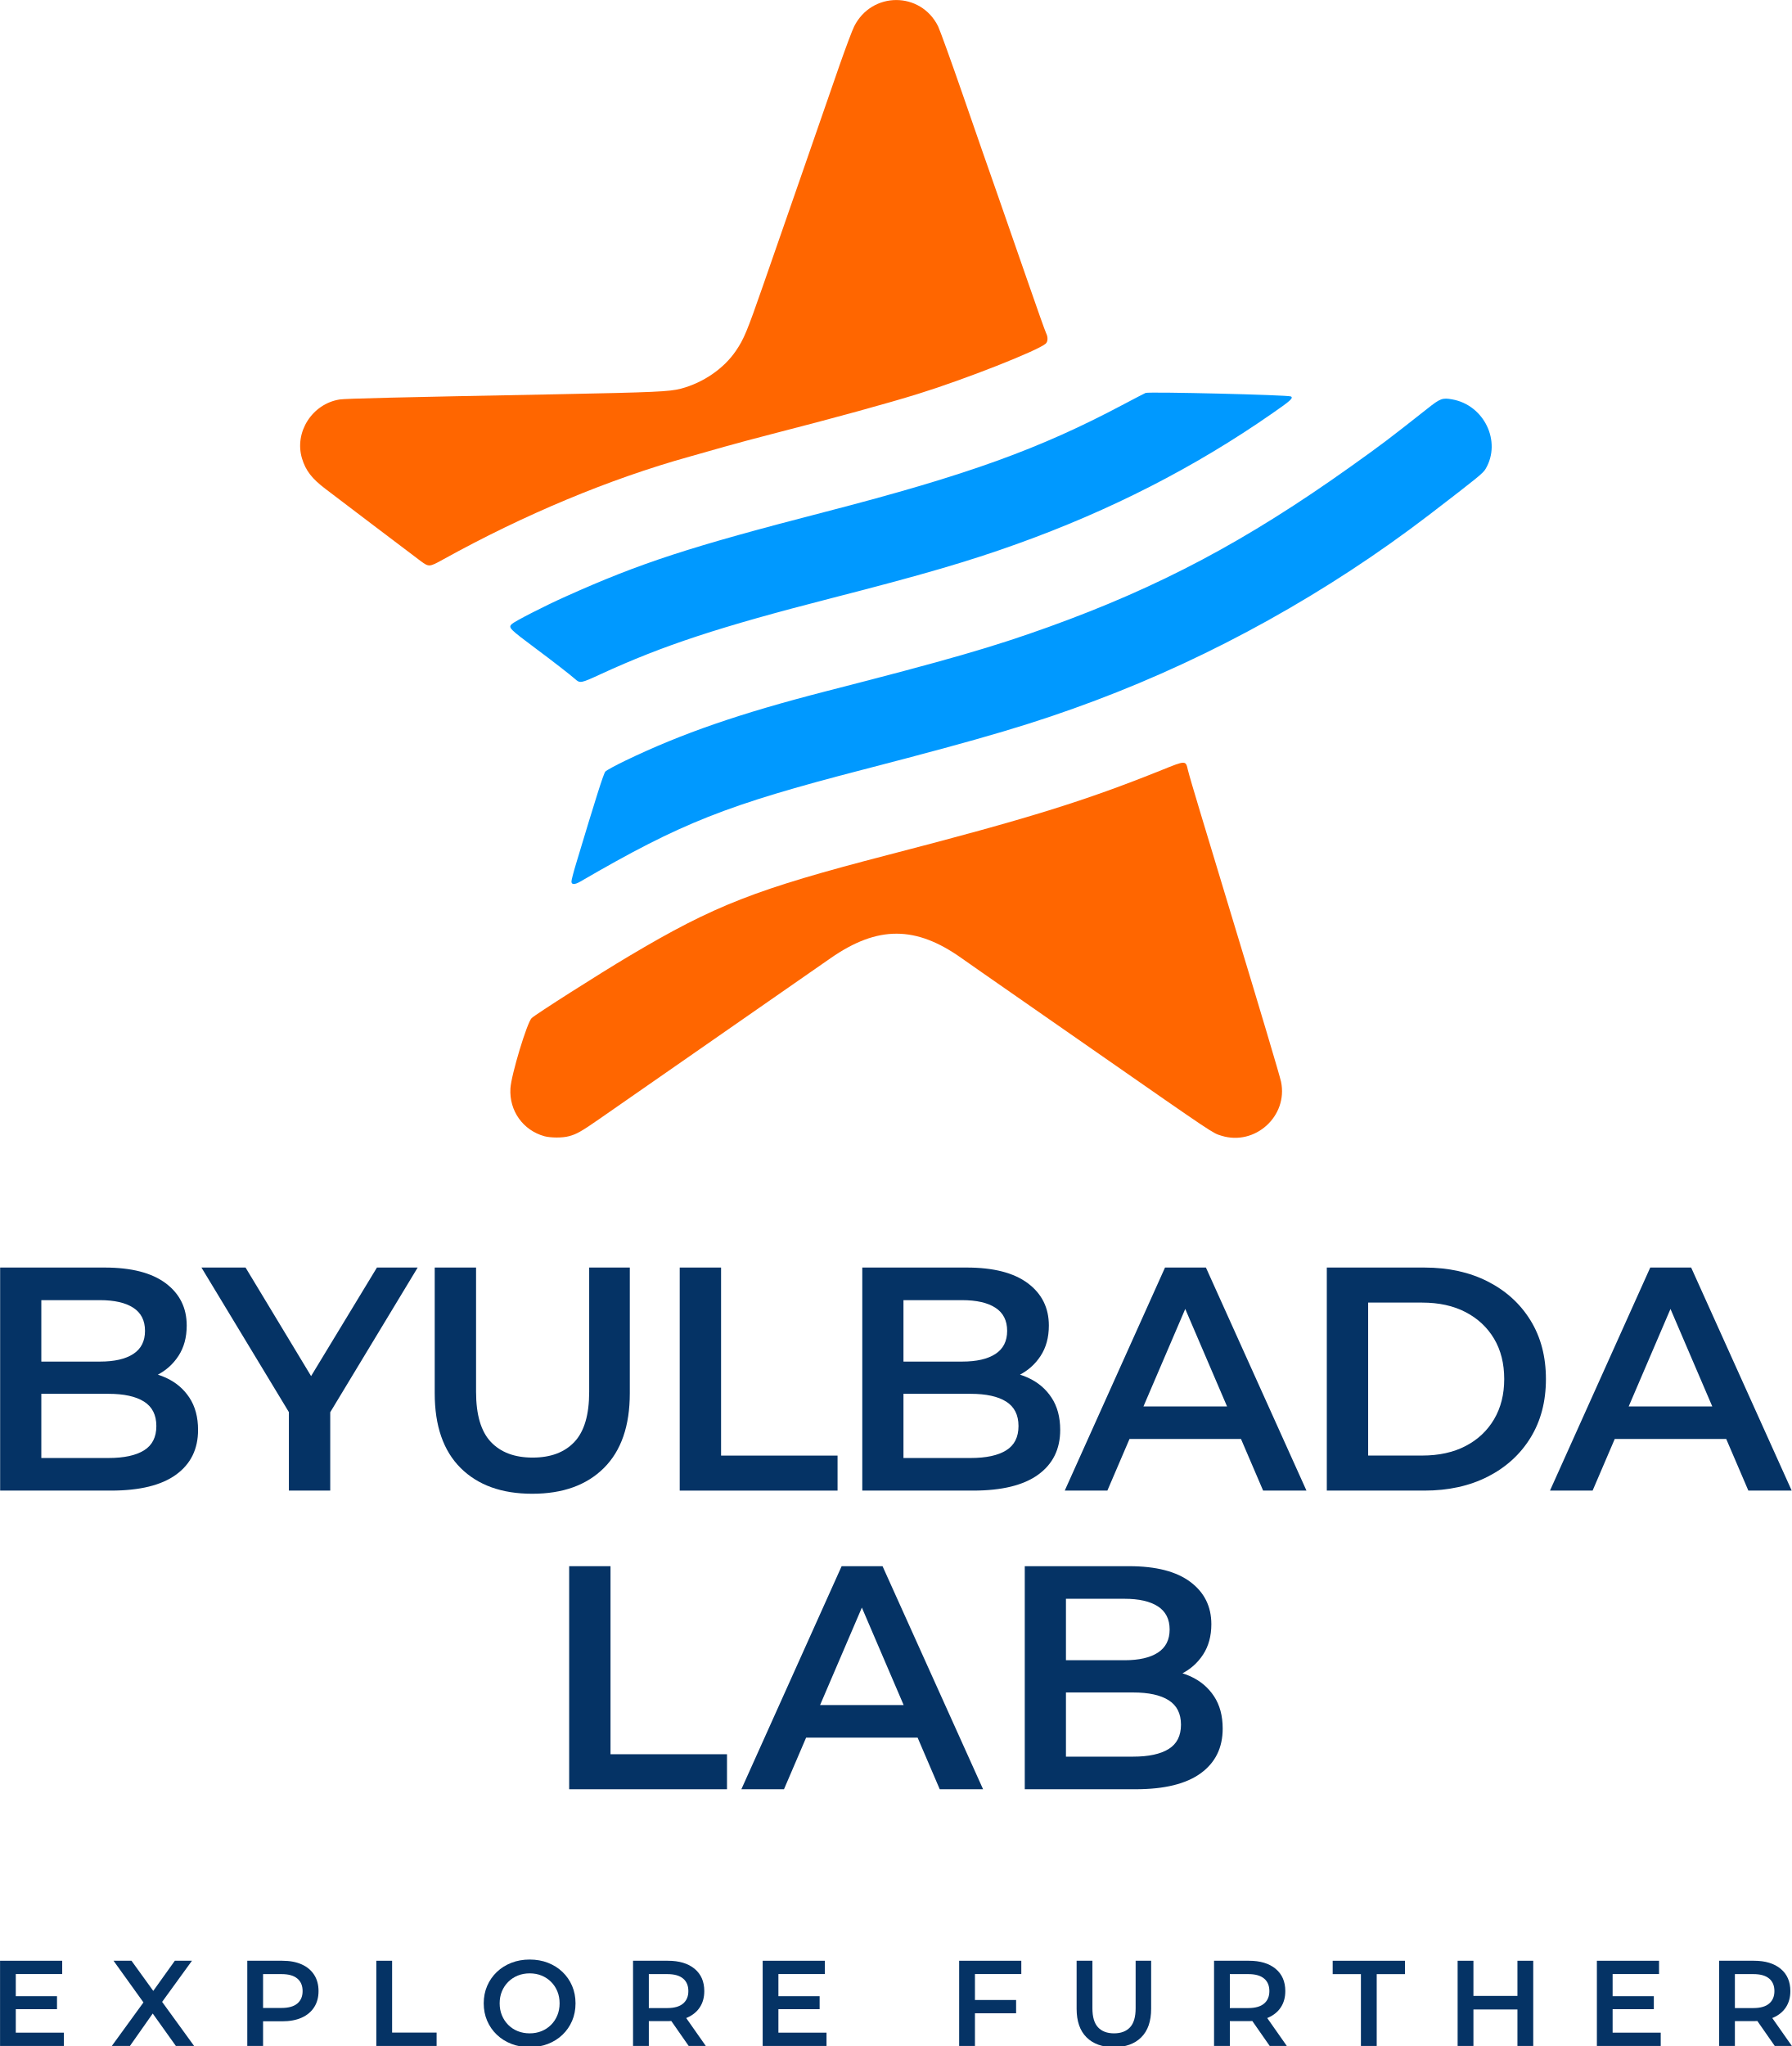
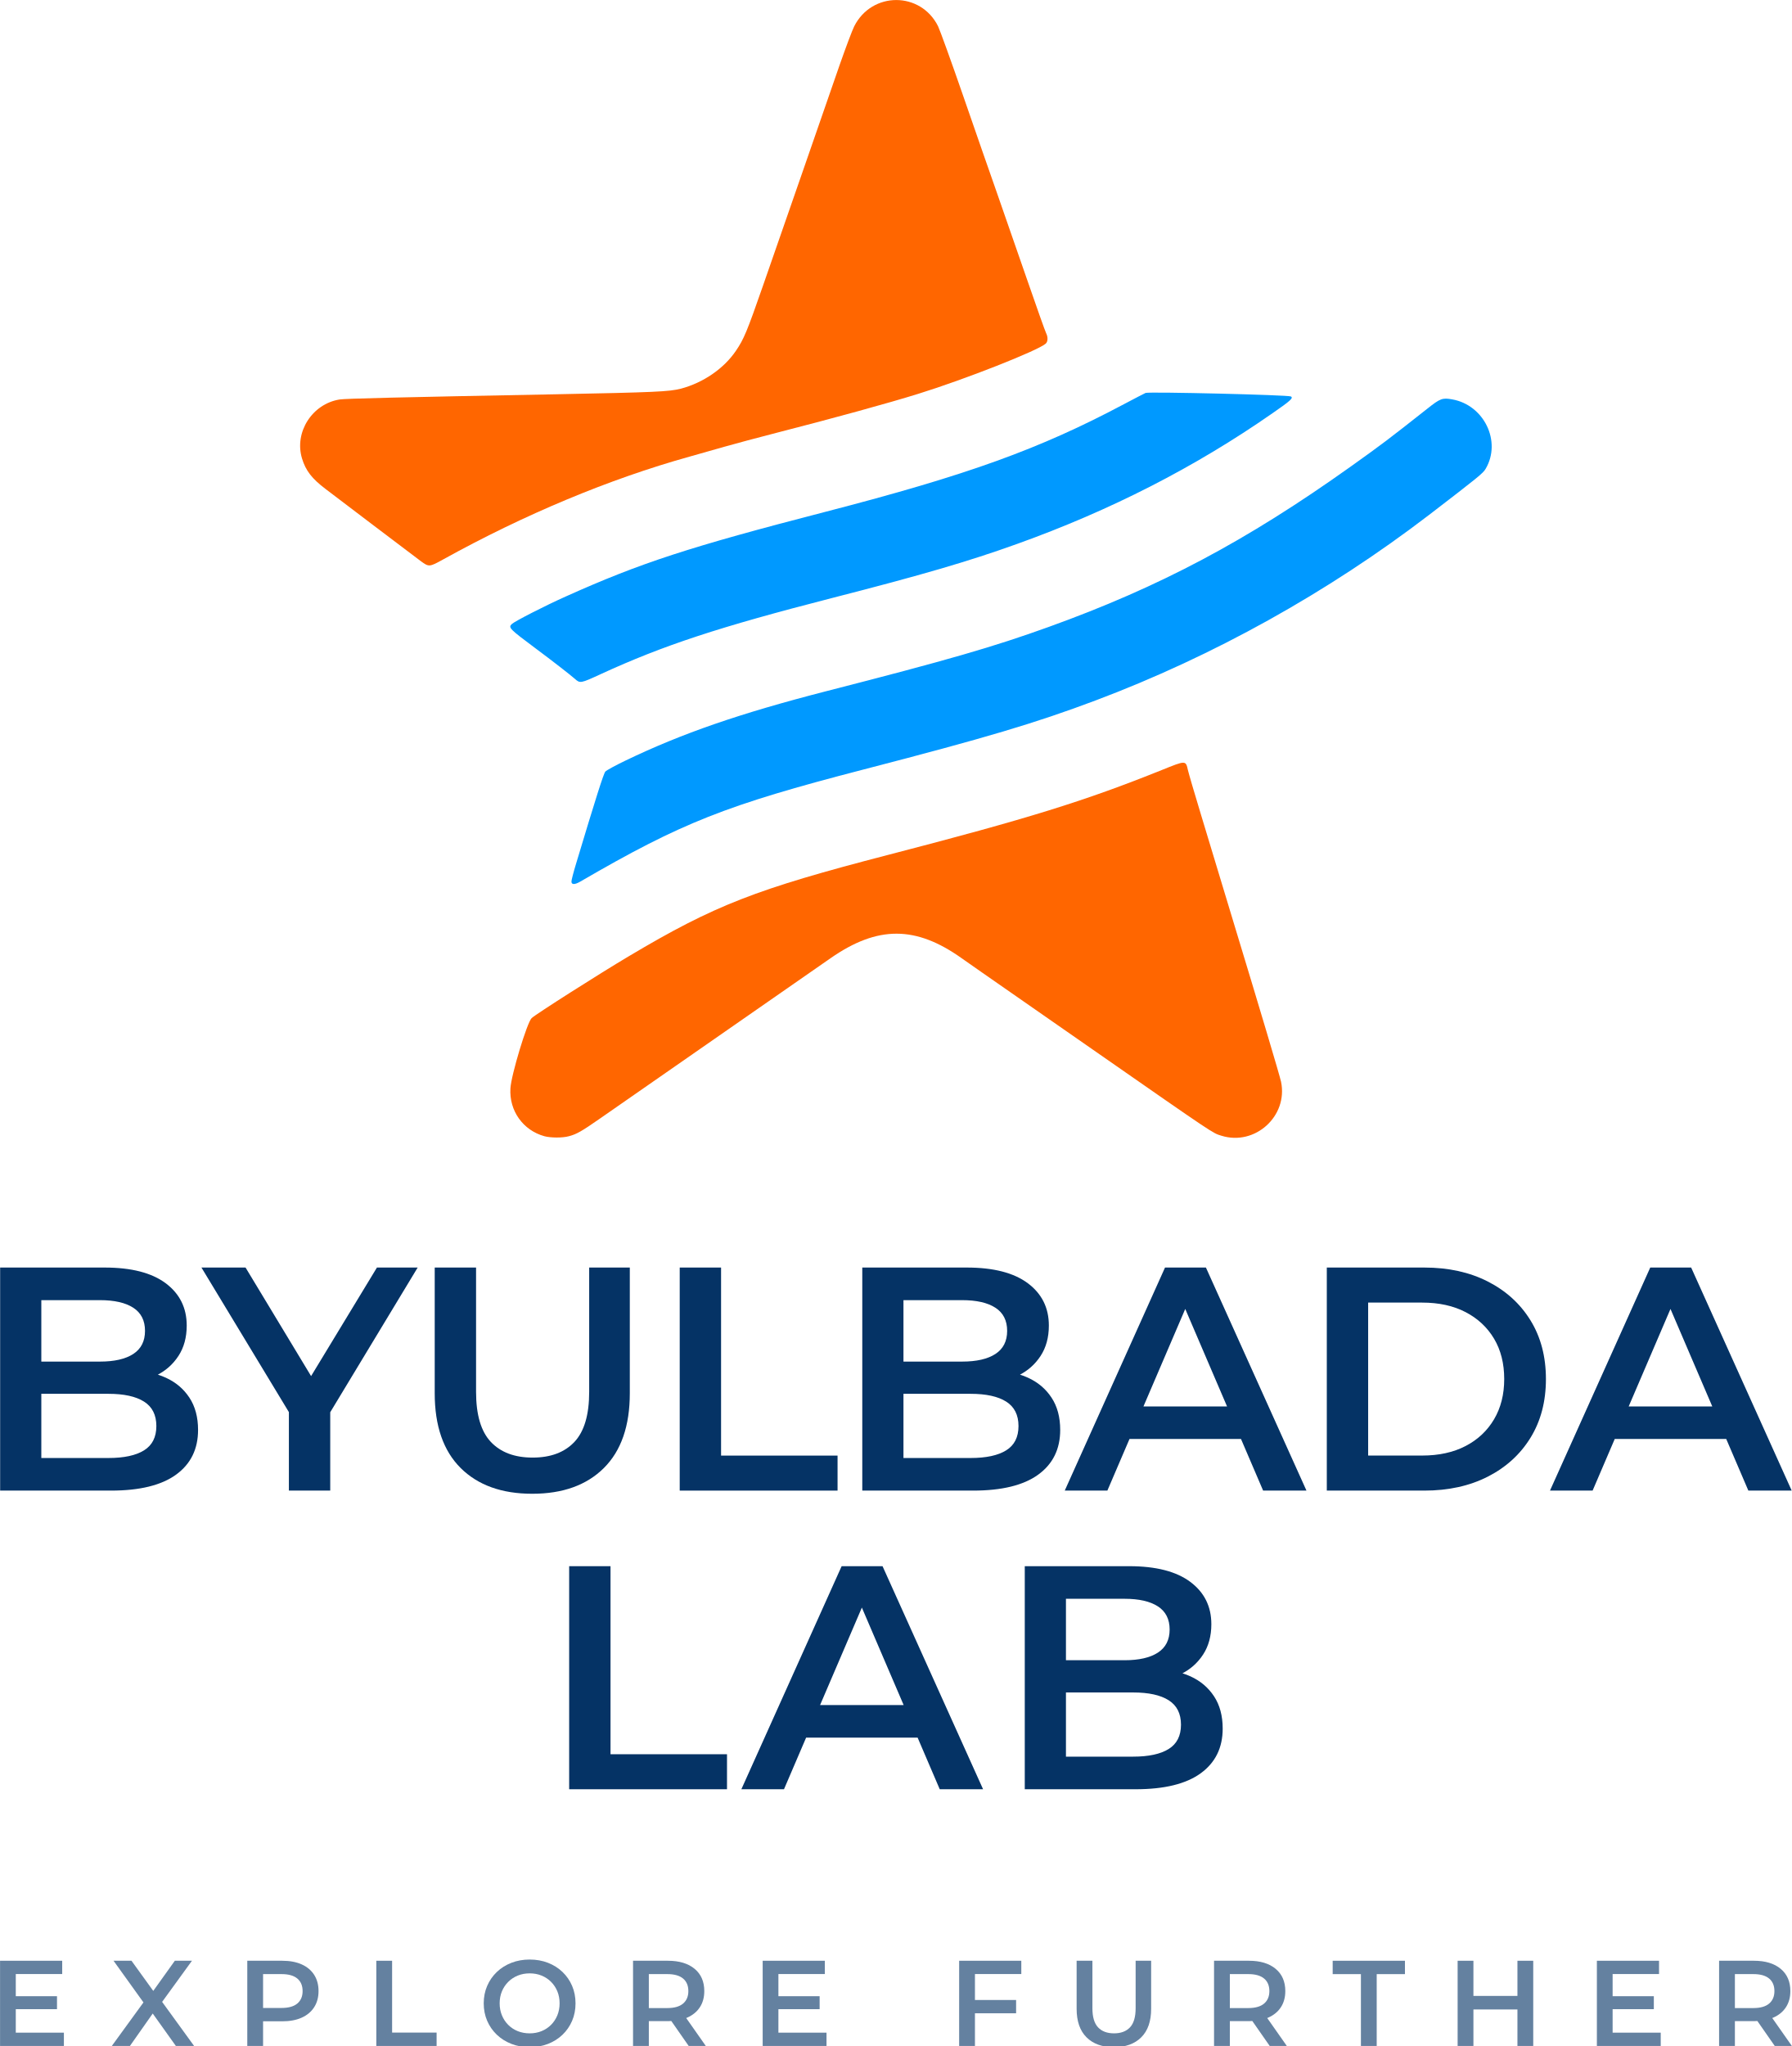
<svg xmlns="http://www.w3.org/2000/svg" viewBox="0 0 719.87 821.82" width="720" height="822" role="img" aria-label="BYULBADA LAB">
  <g transform="translate(77.1409,-31.668) scale(0.417646)">
    <path d="M339.0,1168.6C318.4,1162.9 305.0,1144.1 306.3,1122.6C307.0,1109.8 322.3,1059.2 326.7,1055.0C330.4,1051.4 392.5,1011.9 420.5,995.3C502.9,946.3 542.3,931.0 670.0,897.9C804.3,863.1 858.7,846.2 932.6,816.5C956.1,807.0 955.9,807.0 958.0,816.4C958.6,819.1 964.2,838.4 970.6,859.4C988.1,917.3 997.6,948.9 1003.0,966.5C1026.5,1043.8 1046.4,1110.5 1047.6,1116.2C1054.5,1149.3 1022.5,1178.2 990.2,1168.1C981.7,1165.5 984.5,1167.4 870.0,1087.7C813.1,1048.1 762.9,1013.2 758.5,1010.1C754.1,1007.1 746.0,1001.4 740.5,997.5C696.3,966.0 659.6,965.9 614.5,997.2C602.8,1005.3 414.9,1136.0 392.0,1151.9C374.9,1163.8 369.9,1166.7 362.5,1168.6C356.4,1170.3 345.0,1170.2 339.0,1168.6ZM220.1,615.5C216.7,613.0 196.1,597.4 174.2,580.8C152.4,564.2 131.8,548.6 128.5,546.1C115.3,536.1 109.4,528.5 105.8,516.7C98.2,491.5 115.6,464.2 142.0,460.0C147.9,459.1 197.8,457.9 350.0,455.0C445.8,453.1 458.9,452.5 470.3,449.6C491.8,443.9 511.6,430.3 523.2,413.2C530.9,401.9 533.9,394.6 549.1,351.0C556.8,328.7 574.2,278.8 587.7,240.0C601.1,201.2 617.0,155.5 622.9,138.5C628.9,121.4 635.2,104.6 637.0,101.1C654.0,67.4 701.0,67.4 717.7,101.1C719.4,104.6 730.4,134.9 742.0,168.5C753.6,202.1 768.1,243.7 774.2,261.0C780.2,278.3 793.0,315.2 802.7,343.0C812.3,370.8 820.8,394.7 821.6,396.2C823.5,399.9 823.4,404.4 821.2,406.3C813.9,412.9 743.7,440.6 698.5,454.6C670.3,463.4 616.4,478.2 562.5,492.0C544.9,496.5 522.2,502.6 512.0,505.5C501.8,508.4 486.8,512.7 478.5,515.0C401.6,536.4 319.5,570.7 241.5,613.9C228.3,621.2 227.9,621.2 220.1,615.5Z" fill="#ff6600" />
    <path d="M365.0,923.6C365.0,922.3 367.0,914.5 369.5,906.3C388.6,842.8 395.9,819.8 397.6,817.9C398.6,816.7 407.4,811.9 417.0,807.3C471.2,781.2 526.8,762.0 610.0,740.6C727.5,710.5 770.7,698.0 824.0,678.8C930.8,640.3 1014.0,596.2 1114.5,524.6C1145.5,502.5 1150.7,498.5 1188.5,468.7C1200.7,459.0 1202.9,458.2 1212.2,459.9C1242.9,465.3 1259.9,500.4 1244.4,526.7C1241.9,531.0 1237.4,534.6 1190.0,571.0C1092.7,645.5 982.4,706.9 869.1,749.5C811.1,771.3 764.1,785.3 645.5,816.0C513.5,850.2 470.9,867.1 373.5,923.7C368.1,926.8 365.0,926.8 365.0,923.6ZM368.3,728.7C363.5,724.5 346.1,711.0 330.5,699.4C305.3,680.6 304.1,679.4 307.6,676.0C310.3,673.4 339.3,658.5 359.5,649.5C431.4,617.2 478.3,601.9 609.5,568.0C746.3,532.6 815.2,507.7 896.3,464.6C906.9,459.0 916.3,454.1 917.3,453.7C920.8,452.4 1054.8,455.6 1057.1,457.1C1059.6,458.6 1056.9,461.1 1039.4,473.2C964.6,525.3 883.3,566.8 793.5,599.0C747.0,615.7 702.5,628.7 615.5,651.0C506.8,678.9 453.6,696.4 393.3,724.1C373.8,733.1 373.3,733.2 368.3,728.7Z" fill="#0099ff" />
  </g>
  <path d="M0.056 598.74V509.14H42.022Q58.13 509.14 66.572 515.454Q75.014 521.767 75.014 532.453Q75.014 539.571 71.683 544.66Q68.353 549.749 62.801 552.487Q57.249 555.225 50.654 555.225L52.991 550.653Q60.589 550.653 66.589 553.374Q72.589 556.095 76.081 561.385Q79.572 566.674 79.572 574.37Q79.572 585.907 70.744 592.324Q61.916 598.74 44.582 598.74ZM16.601 585.644H43.582Q52.92 585.644 57.868 582.571Q62.816 579.497 62.816 572.809Q62.816 566.121 57.868 562.992Q52.92 559.862 43.582 559.862H15.334V546.916H40.154Q48.841 546.916 53.549 543.85Q58.258 540.785 58.258 534.576Q58.258 528.35 53.549 525.293Q48.841 522.236 40.154 522.236H16.601Z" fill="#053365" />
  <path d="M116.062 598.74V563.345L119.853 573.48L80.932 509.14H98.65L129.96 560.987H119.981L151.435 509.14H167.802L128.915 573.48L132.673 563.345V598.74Z" fill="#053365" />
  <path d="M213.838 600.008Q195.459 600.008 185.054 589.652Q174.648 579.296 174.648 559.646V509.14H191.26V559.084Q191.26 572.891 197.201 579.185Q203.142 585.479 213.983 585.479Q224.841 585.479 230.774 579.185Q236.706 572.891 236.706 559.084V509.14H253.028V559.646Q253.028 579.296 242.623 589.652Q232.217 600.008 213.838 600.008Z" fill="#053365" />
  <path d="M273.08 598.74V509.14H289.692V584.678H336.492V598.74Z" fill="#053365" />
  <path d="M346.424 598.74V509.14H388.39Q404.498 509.14 412.94 515.454Q421.382 521.767 421.382 532.453Q421.382 539.571 418.051 544.66Q414.721 549.749 409.169 552.487Q403.617 555.225 397.022 555.225L399.359 550.653Q406.957 550.653 412.957 553.374Q418.957 556.095 422.449 561.385Q425.94 566.674 425.94 574.37Q425.94 585.907 417.112 592.324Q408.284 598.74 390.95 598.74ZM362.969 585.644H389.95Q399.288 585.644 404.236 582.571Q409.184 579.497 409.184 572.809Q409.184 566.121 404.236 562.992Q399.288 559.862 389.95 559.862H361.702V546.916H386.522Q395.209 546.916 399.917 543.85Q404.626 540.785 404.626 534.576Q404.626 528.35 399.917 525.293Q395.209 522.236 386.522 522.236H362.969Z" fill="#053365" />
  <path d="M427.767 598.74 468.05 509.14H484.483L524.877 598.74H507.465L472.853 518.015H479.502L444.89 598.74ZM446.382 577.998 450.83 564.93H499.179L503.738 577.998Z" fill="#053365" />
  <path d="M533.048 598.74V509.14H572.193Q586.723 509.14 597.725 514.747Q608.727 520.354 614.904 530.394Q621.081 540.434 621.081 553.94Q621.081 567.43 614.904 577.478Q608.727 587.526 597.725 593.133Q586.723 598.74 572.193 598.74ZM549.66 584.661H571.359Q581.437 584.661 588.8 580.836Q596.163 577.011 600.244 570.094Q604.326 563.176 604.326 553.94Q604.326 544.576 600.244 537.723Q596.163 530.869 588.8 527.044Q581.437 523.219 571.359 523.219H549.66Z" fill="#053365" />
  <path d="M622.711 598.74 662.994 509.14H679.427L719.821 598.74H702.409L667.797 518.015H674.446L639.834 598.74ZM641.326 577.998 645.774 564.93H694.123L698.682 577.998Z" fill="#053365" />
  <path d="M228.664 718.702V629.102H245.276V704.639H292.076V718.702Z" fill="#053365" />
  <path d="M297.847 718.702 338.13 629.102H354.563L394.957 718.702H377.545L342.933 637.977H349.582L314.97 718.702ZM316.462 697.959 320.91 684.892H369.259L373.818 697.959Z" fill="#053365" />
  <path d="M411.704 718.702V629.102H453.67Q469.778 629.102 478.22 635.415Q486.662 641.728 486.662 652.414Q486.662 659.533 483.331 664.622Q480.001 669.711 474.449 672.448Q468.897 675.186 462.302 675.186L464.639 670.615Q472.237 670.615 478.237 673.336Q484.237 676.057 487.729 681.346Q491.22 686.636 491.22 694.332Q491.22 705.869 482.392 712.285Q473.564 718.702 456.23 718.702ZM428.249 705.606H455.23Q464.568 705.606 469.516 702.532Q474.464 699.459 474.464 692.771Q474.464 686.083 469.516 682.953Q464.568 679.824 455.23 679.824H426.982V666.877H451.802Q460.489 666.877 465.197 663.812Q469.906 660.746 469.906 654.537Q469.906 648.312 465.197 645.255Q460.489 642.197 451.802 642.197H428.249Z" fill="#053365" />
-   <path d="M0.022 821.818V787.591H24.991V792.931H6.342V816.478H25.669V821.818ZM5.857 807.041V801.837H22.901V807.041Z" fill="#053365" />
-   <path d="M44.922 821.818 59.369 801.947 59.362 806.737 45.617 787.591H52.827L63.051 801.751L60.08 801.8L70.236 787.591H77.121L63.461 806.424V801.811L77.982 821.818H70.655L59.921 806.773L62.781 806.767L52.2 821.818Z" fill="#053365" />
-   <path d="M99.347 821.818V787.591H113.398Q117.934 787.591 121.196 789.049Q124.458 790.508 126.216 793.247Q127.974 795.986 127.974 799.776Q127.974 803.524 126.216 806.259Q124.458 808.995 121.196 810.457Q117.934 811.918 113.398 811.918H102.857L105.692 808.981V821.818ZM105.692 809.656 102.857 806.553H113.133Q117.317 806.553 119.445 804.774Q121.573 802.996 121.573 799.776Q121.573 796.513 119.445 794.735Q117.317 792.957 113.133 792.957H102.857L105.692 789.853Z" fill="#053365" />
-   <path d="M151.185 821.818V787.591H157.531V816.446H175.409V821.818Z" fill="#053365" />
-   <path d="M212.813 822.303Q208.833 822.303 205.449 820.982Q202.065 819.662 199.58 817.284Q197.095 814.907 195.717 811.705Q194.338 808.503 194.338 804.702Q194.338 800.9 195.717 797.703Q197.095 794.505 199.586 792.12Q202.076 789.735 205.445 788.421Q208.814 787.107 212.801 787.107Q216.793 787.107 220.147 788.413Q223.5 789.72 225.982 792.091Q228.463 794.463 229.842 797.675Q231.22 800.887 231.22 804.706Q231.22 808.525 229.842 811.737Q228.463 814.949 225.982 817.319Q223.5 819.69 220.147 820.996Q216.793 822.303 212.813 822.303ZM212.8 816.752Q215.393 816.752 217.578 815.861Q219.762 814.97 221.385 813.344Q223.008 811.718 223.914 809.52Q224.82 807.322 224.82 804.692Q224.82 802.061 223.918 799.88Q223.017 797.698 221.392 796.07Q219.767 794.442 217.581 793.549Q215.394 792.657 212.801 792.657Q210.208 792.657 208.011 793.551Q205.814 794.444 204.182 796.075Q202.55 797.706 201.644 799.891Q200.739 802.076 200.739 804.691Q200.739 807.305 201.642 809.503Q202.546 811.701 204.174 813.342Q205.803 814.983 208.005 815.868Q210.207 816.752 212.8 816.752Z" fill="#053365" />
-   <path d="M254.325 821.818V787.591H268.313Q275.163 787.591 279.058 790.828Q282.952 794.066 282.952 799.776Q282.952 803.524 281.194 806.235Q279.436 808.946 276.174 810.398Q272.912 811.85 268.376 811.85H257.835L260.67 808.981V821.818ZM276.685 821.818 268.02 809.392H274.837L283.558 821.818ZM260.67 809.656 257.835 806.595H268.111Q272.295 806.595 274.423 804.796Q276.551 802.996 276.551 799.776Q276.551 796.513 274.423 794.735Q272.295 792.957 268.111 792.957H257.835L260.67 789.853Z" fill="#053365" />
-   <path d="M306.408 821.818V787.591H331.377V792.931H312.728V816.478H332.055V821.818ZM312.244 807.041V801.837H329.287V807.041Z" fill="#053365" />
-   <path d="M385.343 821.818V787.591H410.313V792.931H391.689V821.818ZM391.162 808.694V803.354H408.223V808.694Z" fill="#053365" />
-   <path d="M447.507 822.303Q440.487 822.303 436.512 818.347Q432.537 814.391 432.537 806.884V787.591H438.882V806.67Q438.882 811.944 441.152 814.348Q443.421 816.752 447.563 816.752Q451.71 816.752 453.977 814.348Q456.243 811.944 456.243 806.67V787.591H462.478V806.884Q462.478 814.391 458.503 818.347Q454.528 822.303 447.507 822.303Z" fill="#053365" />
-   <path d="M487.749 821.818V787.591H501.737Q508.588 787.591 512.482 790.828Q516.376 794.066 516.376 799.776Q516.376 803.524 514.618 806.235Q512.861 808.946 509.599 810.398Q506.337 811.85 501.8 811.85H491.259L494.095 808.981V821.818ZM510.11 821.818 501.444 809.392H508.261L516.982 821.818ZM494.095 809.656 491.259 806.595H501.535Q505.719 806.595 507.847 804.796Q509.976 802.996 509.976 799.776Q509.976 796.513 507.847 794.735Q505.719 792.957 501.535 792.957H491.259L494.095 789.853Z" fill="#053365" />
-   <path d="M546.753 821.818V792.963H535.41V787.591H564.442V792.963H553.099V821.818Z" fill="#053365" />
-   <path d="M609.637 821.818V787.591H615.982V821.818ZM585.608 821.818V787.591H591.953V821.818ZM591.426 807.16V801.718H610.121V807.16Z" fill="#053365" />
-   <path d="M641.553 821.818V787.591H666.523V792.931H647.874V816.478H667.201V821.818ZM647.389 807.041V801.837H664.433V807.041Z" fill="#053365" />
-   <path d="M690.654 821.818V787.591H704.642Q711.492 787.591 715.387 790.828Q719.281 794.066 719.281 799.776Q719.281 803.524 717.523 806.235Q715.765 808.946 712.503 810.398Q709.241 811.85 704.705 811.85H694.164L696.999 808.981V821.818ZM713.014 821.818 704.349 809.392H711.166L719.887 821.818ZM696.999 809.656 694.164 806.595H704.44Q708.624 806.595 710.752 804.796Q712.88 802.996 712.88 799.776Q712.88 796.513 710.752 794.735Q708.624 792.957 704.44 792.957H694.164L696.999 789.853Z" fill="#053365" />
+   <path d="M0.022 821.818V787.591H24.991V792.931H6.342V816.478H25.669V821.818ZM5.857 807.041V801.837H22.901V807.041Z" fill="#6481A0" />
+   <path d="M44.922 821.818 59.369 801.947 59.362 806.737 45.617 787.591H52.827L63.051 801.751L60.08 801.8L70.236 787.591H77.121L63.461 806.424V801.811L77.982 821.818H70.655L59.921 806.773L62.781 806.767L52.2 821.818Z" fill="#6481A0" />
+   <path d="M99.347 821.818V787.591H113.398Q117.934 787.591 121.196 789.049Q124.458 790.508 126.216 793.247Q127.974 795.986 127.974 799.776Q127.974 803.524 126.216 806.259Q124.458 808.995 121.196 810.457Q117.934 811.918 113.398 811.918H102.857L105.692 808.981V821.818ZM105.692 809.656 102.857 806.553H113.133Q117.317 806.553 119.445 804.774Q121.573 802.996 121.573 799.776Q121.573 796.513 119.445 794.735Q117.317 792.957 113.133 792.957H102.857L105.692 789.853Z" fill="#6481A0" />
+   <path d="M151.185 821.818V787.591H157.531V816.446H175.409V821.818Z" fill="#6481A0" />
+   <path d="M212.813 822.303Q208.833 822.303 205.449 820.982Q202.065 819.662 199.58 817.284Q197.095 814.907 195.717 811.705Q194.338 808.503 194.338 804.702Q194.338 800.9 195.717 797.703Q197.095 794.505 199.586 792.12Q202.076 789.735 205.445 788.421Q208.814 787.107 212.801 787.107Q216.793 787.107 220.147 788.413Q223.5 789.72 225.982 792.091Q228.463 794.463 229.842 797.675Q231.22 800.887 231.22 804.706Q231.22 808.525 229.842 811.737Q228.463 814.949 225.982 817.319Q223.5 819.69 220.147 820.996Q216.793 822.303 212.813 822.303ZM212.8 816.752Q215.393 816.752 217.578 815.861Q219.762 814.97 221.385 813.344Q223.008 811.718 223.914 809.52Q224.82 807.322 224.82 804.692Q224.82 802.061 223.918 799.88Q223.017 797.698 221.392 796.07Q219.767 794.442 217.581 793.549Q215.394 792.657 212.801 792.657Q210.208 792.657 208.011 793.551Q205.814 794.444 204.182 796.075Q202.55 797.706 201.644 799.891Q200.739 802.076 200.739 804.691Q200.739 807.305 201.642 809.503Q202.546 811.701 204.174 813.342Q205.803 814.983 208.005 815.868Q210.207 816.752 212.8 816.752Z" fill="#6481A0" />
+   <path d="M254.325 821.818V787.591H268.313Q275.163 787.591 279.058 790.828Q282.952 794.066 282.952 799.776Q282.952 803.524 281.194 806.235Q279.436 808.946 276.174 810.398Q272.912 811.85 268.376 811.85H257.835L260.67 808.981V821.818ZM276.685 821.818 268.02 809.392H274.837L283.558 821.818ZM260.67 809.656 257.835 806.595H268.111Q272.295 806.595 274.423 804.796Q276.551 802.996 276.551 799.776Q276.551 796.513 274.423 794.735Q272.295 792.957 268.111 792.957H257.835L260.67 789.853Z" fill="#6481A0" />
+   <path d="M306.408 821.818V787.591H331.377V792.931H312.728V816.478H332.055V821.818ZM312.244 807.041V801.837H329.287V807.041Z" fill="#6481A0" />
+   <path d="M385.343 821.818V787.591H410.313V792.931H391.689V821.818ZM391.162 808.694V803.354H408.223V808.694Z" fill="#6481A0" />
+   <path d="M447.507 822.303Q440.487 822.303 436.512 818.347Q432.537 814.391 432.537 806.884V787.591H438.882V806.67Q438.882 811.944 441.152 814.348Q443.421 816.752 447.563 816.752Q451.71 816.752 453.977 814.348Q456.243 811.944 456.243 806.67V787.591H462.478V806.884Q462.478 814.391 458.503 818.347Q454.528 822.303 447.507 822.303Z" fill="#6481A0" />
+   <path d="M487.749 821.818V787.591H501.737Q508.588 787.591 512.482 790.828Q516.376 794.066 516.376 799.776Q516.376 803.524 514.618 806.235Q512.861 808.946 509.599 810.398Q506.337 811.85 501.8 811.85H491.259L494.095 808.981V821.818ZM510.11 821.818 501.444 809.392H508.261L516.982 821.818ZM494.095 809.656 491.259 806.595H501.535Q505.719 806.595 507.847 804.796Q509.976 802.996 509.976 799.776Q509.976 796.513 507.847 794.735Q505.719 792.957 501.535 792.957H491.259L494.095 789.853Z" fill="#6481A0" />
+   <path d="M546.753 821.818V792.963H535.41V787.591H564.442V792.963H553.099V821.818Z" fill="#6481A0" />
+   <path d="M609.637 821.818V787.591H615.982V821.818ZM585.608 821.818V787.591H591.953V821.818ZM591.426 807.16V801.718H610.121V807.16Z" fill="#6481A0" />
+   <path d="M641.553 821.818V787.591H666.523V792.931H647.874V816.478H667.201V821.818ZM647.389 807.041V801.837H664.433V807.041Z" fill="#6481A0" />
+   <path d="M690.654 821.818V787.591H704.642Q711.492 787.591 715.387 790.828Q719.281 794.066 719.281 799.776Q719.281 803.524 717.523 806.235Q715.765 808.946 712.503 810.398Q709.241 811.85 704.705 811.85H694.164L696.999 808.981V821.818ZM713.014 821.818 704.349 809.392H711.166L719.887 821.818ZM696.999 809.656 694.164 806.595H704.44Q708.624 806.595 710.752 804.796Q712.88 802.996 712.88 799.776Q712.88 796.513 710.752 794.735Q708.624 792.957 704.44 792.957H694.164L696.999 789.853Z" fill="#6481A0" />
</svg>
